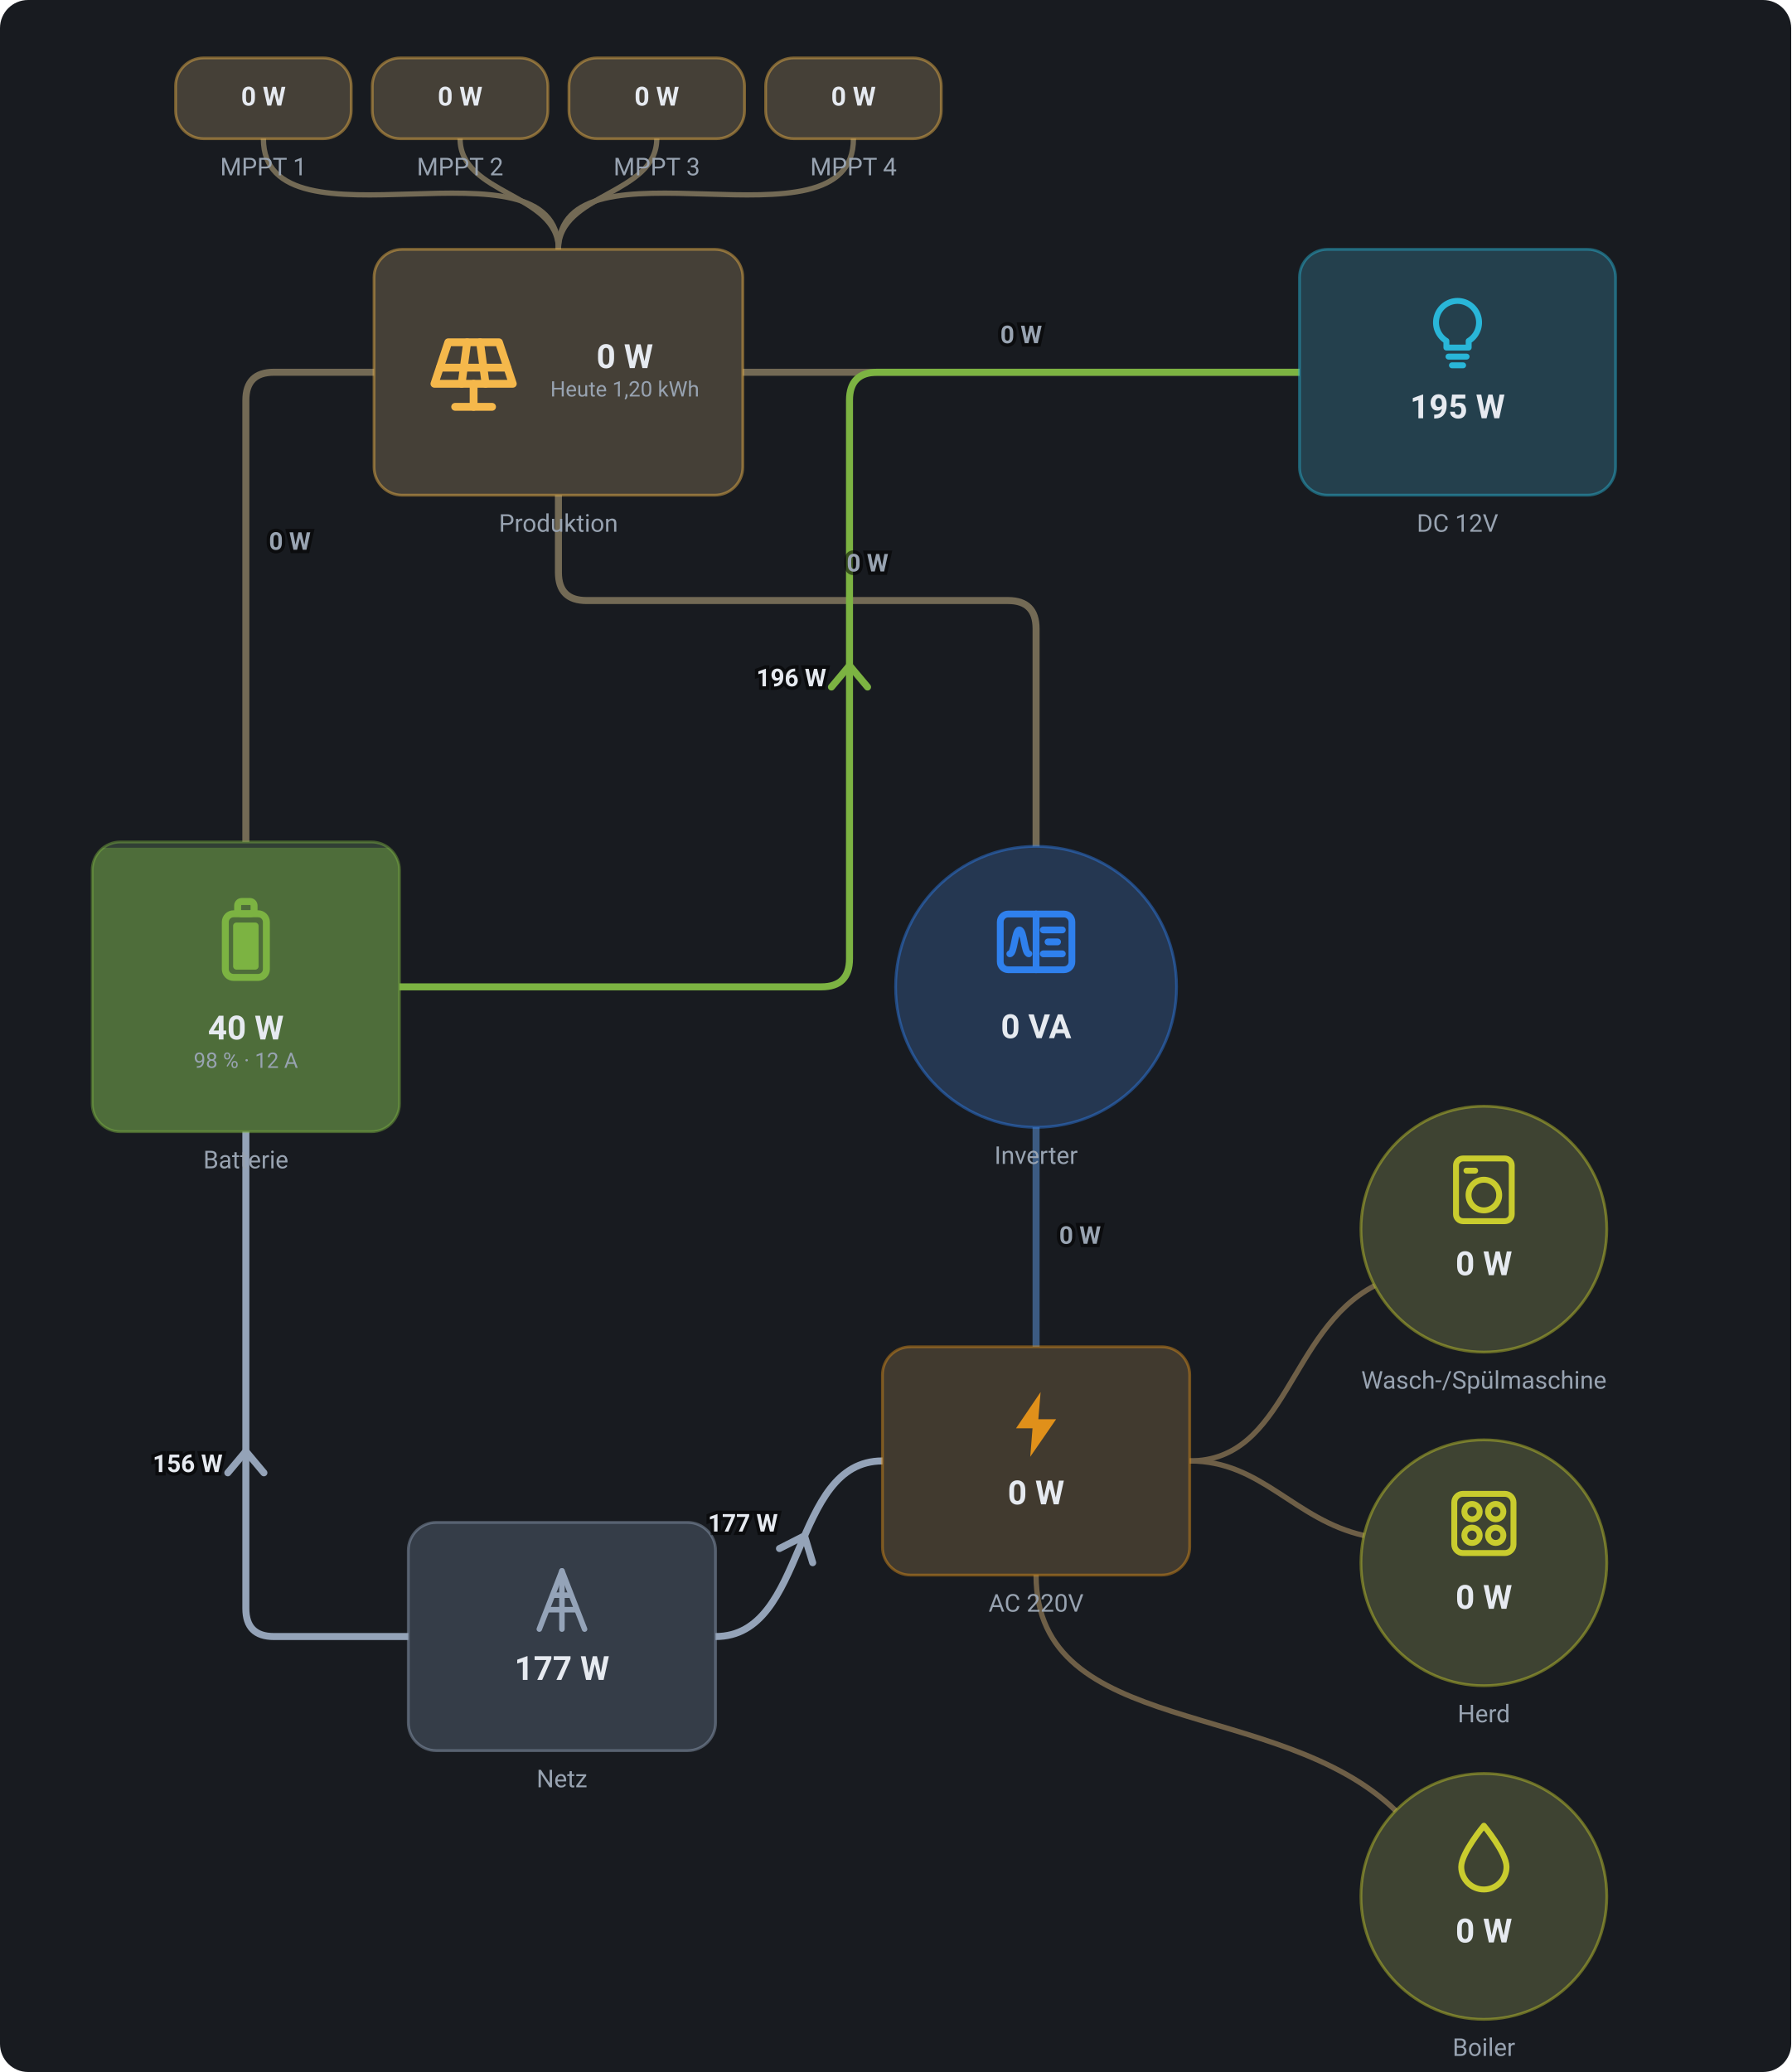
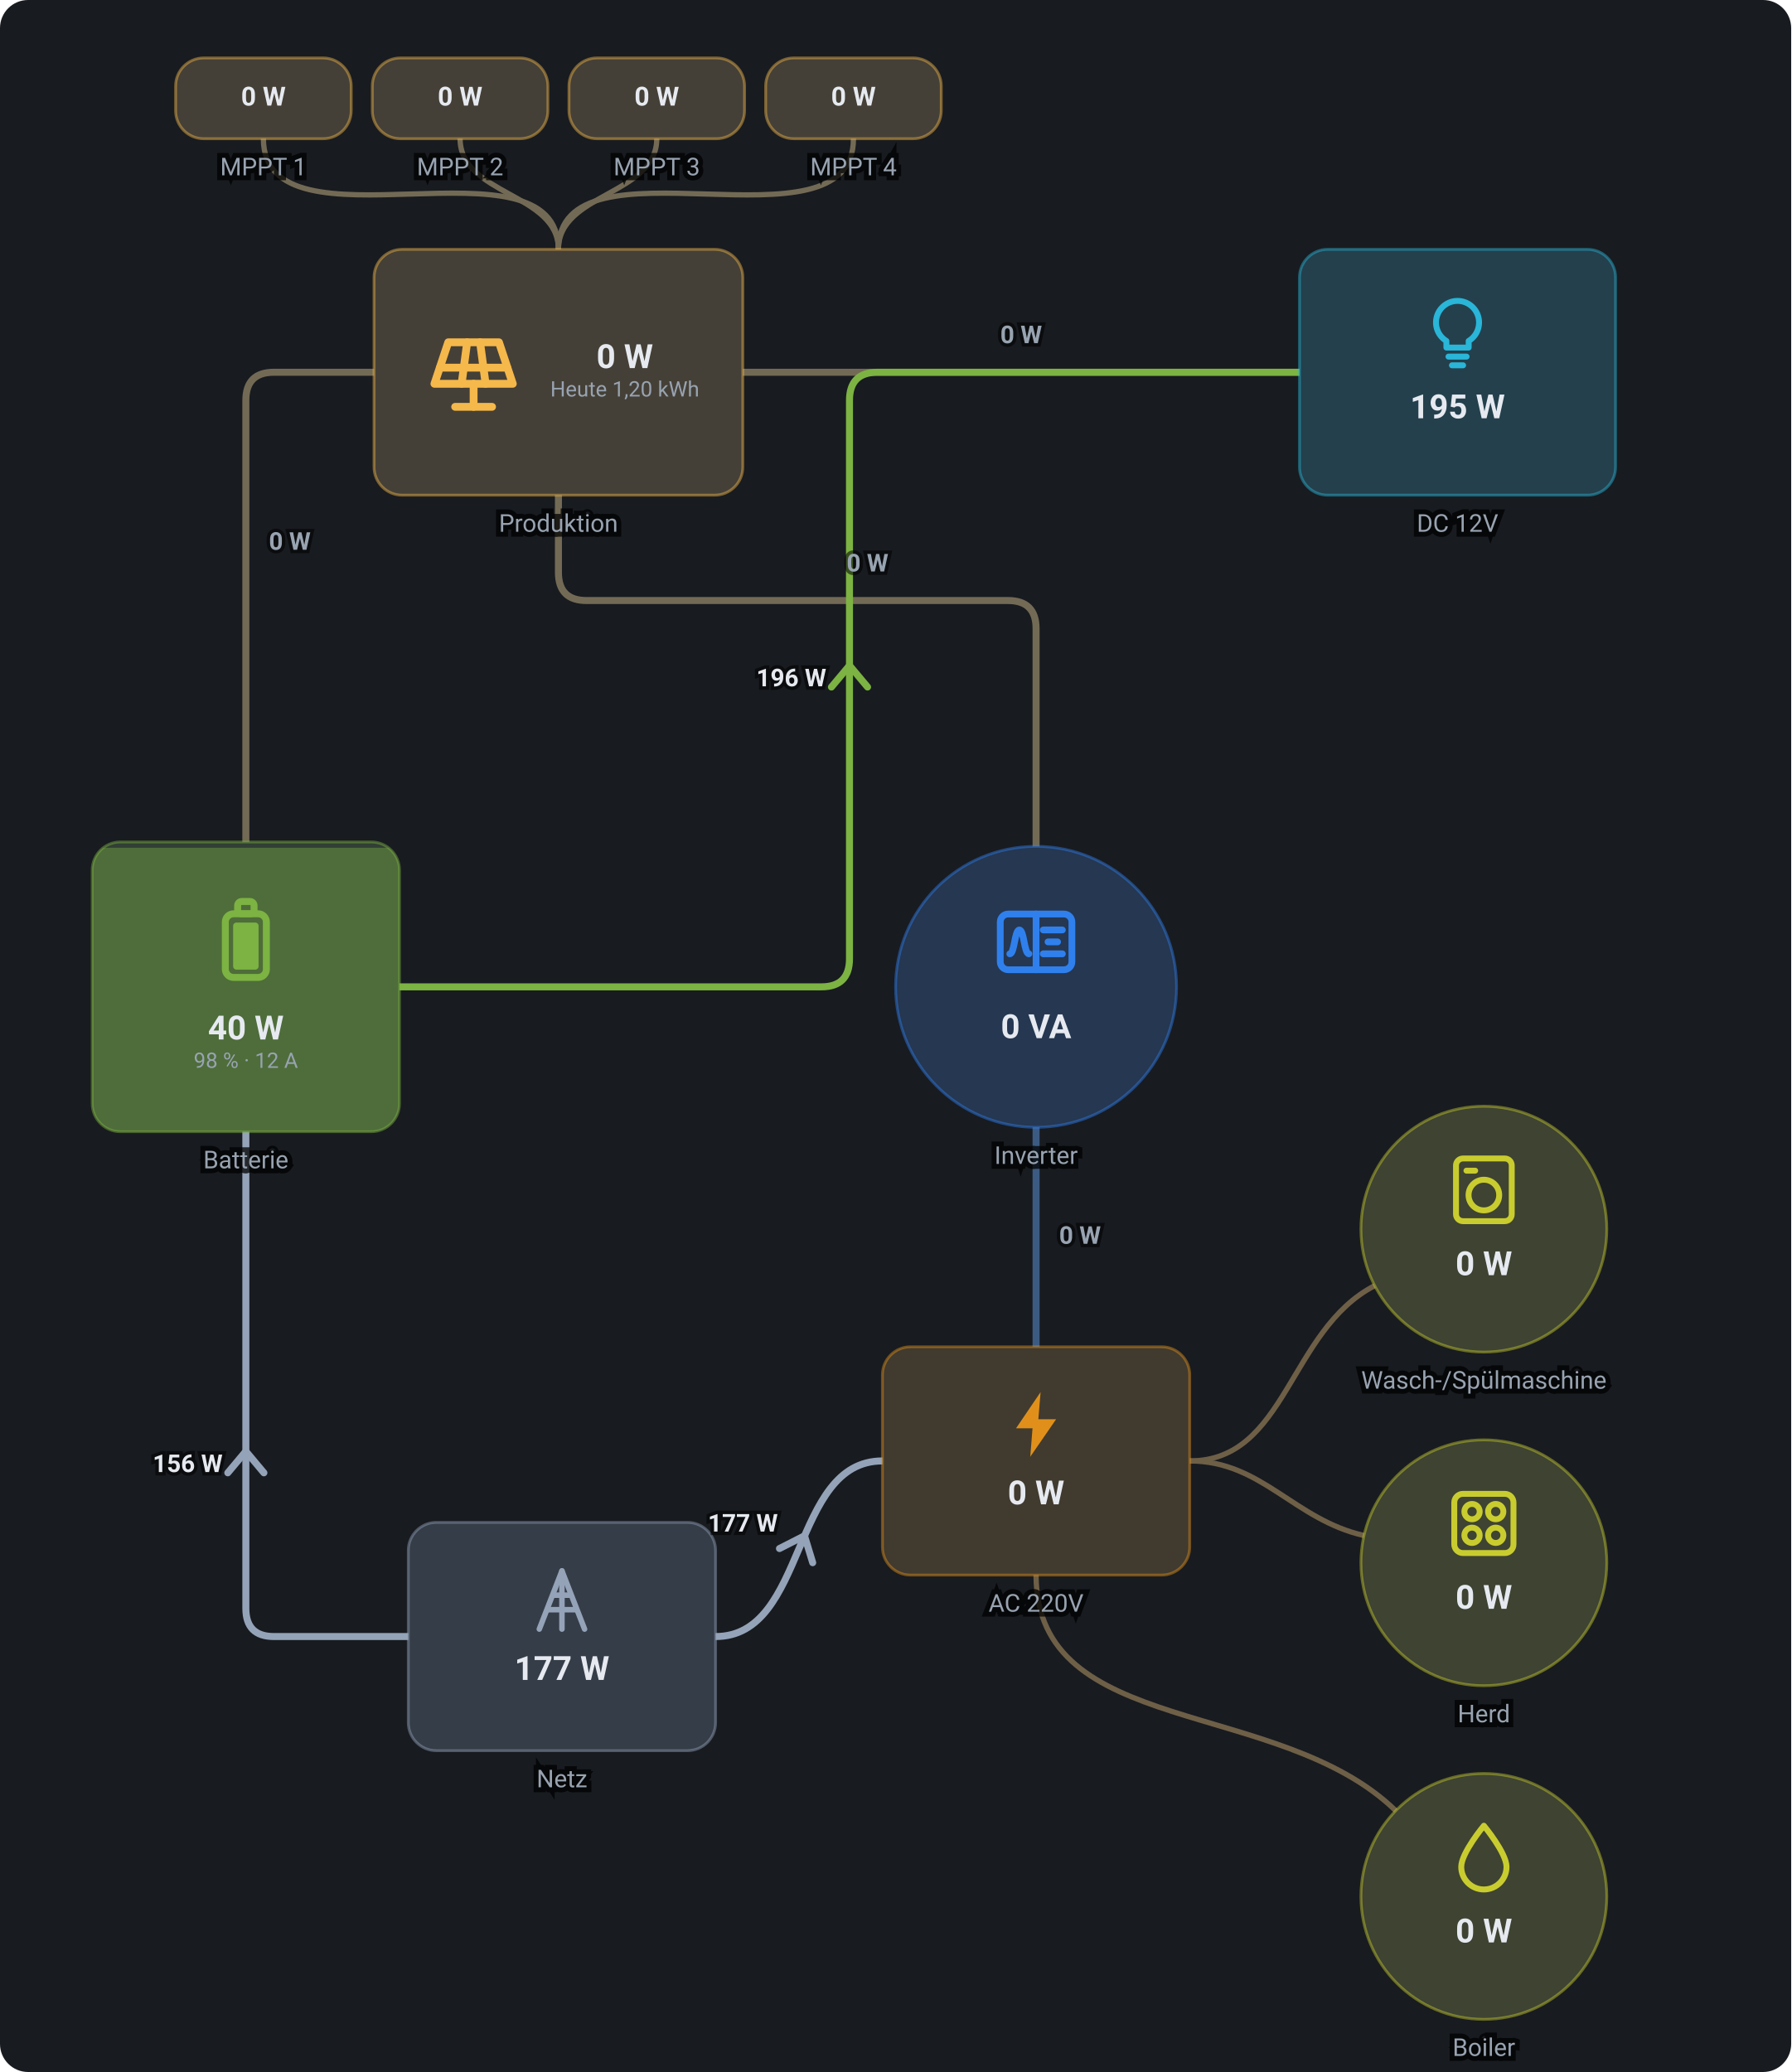
<svg xmlns="http://www.w3.org/2000/svg" font-family="system-ui, -apple-system, 'Segoe UI', Roboto, 'Helvetica Neue', Arial, sans-serif" class="ef-root ef-paused" viewBox="0 0 1020 1180" preserveAspectRatio="xMidYMid meet">
  <style>
.ef-root { display: block; width: 100%; height: 100%; }
.ef-dots {
    animation-name: ef-flow;
    animation-duration: var(--ef-dur, 1s);
    animation-timing-function: linear;
    animation-iteration-count: infinite;
}
.ef-paused .ef-dots { animation-play-state: paused; }
.ef-clickable { cursor: pointer; }
.ef-blink { animation: ef-blink 1.2s ease-in-out infinite; }
.ef-paused .ef-blink { animation-play-state: paused; }
@keyframes ef-blink { 50% { opacity: 0.35; } }
.ef-node-hit { fill: transparent; stroke: none; }
@keyframes ef-flow { to { stroke-dashoffset: var(--ef-shift, -26px); } }
@media (prefers-reduced-motion: reduce) {
    .ef-dots { animation-name: none; }
    .ef-blink { animation-name: none; }
}
</style>
  <rect x="0" y="0" width="1020" height="1180" rx="16" fill="#181B20" />
  <g class="ef-edges">
    <g>
      <path d="M150 79 C150 147.18 318 73.82 318 142" fill="none" stroke="rgb(115, 106, 85)" stroke-width="3" stroke-linecap="round" />
    </g>
    <g>
      <path d="M262 79 C262 111.03 318 109.97 318 142" fill="none" stroke="rgb(115, 106, 85)" stroke-width="3" stroke-linecap="round" />
    </g>
    <g>
      <path d="M374 79 C374 111.03 318 109.97 318 142" fill="none" stroke="rgb(115, 106, 85)" stroke-width="3" stroke-linecap="round" />
    </g>
    <g>
      <path d="M486 79 C486 147.18 318 73.82 318 142" fill="none" stroke="rgb(115, 106, 85)" stroke-width="3" stroke-linecap="round" />
    </g>
    <g>
      <path d="M423 212 L740 212" fill="none" stroke="rgb(115, 106, 85)" stroke-width="4" stroke-linecap="round" />
    </g>
    <g>
      <path d="M213 212 L156 212 Q140 212 140 228 L140 479.5" fill="none" stroke="rgb(115, 106, 85)" stroke-width="4" stroke-linecap="round" />
    </g>
    <g>
      <path d="M318 282 L318 326 Q318 342 334 342 L574 342 Q590 342 590 358 L590 482" fill="none" stroke="rgb(115, 106, 85)" stroke-width="4" stroke-linecap="round" />
    </g>
    <g>
      <path d="M227.5 562 L467.75 562 Q483.75 562 483.75 546 L483.75 228 Q483.75 212 499.75 212 L740 212" fill="none" stroke="#7CB342" stroke-width="4" stroke-linecap="round" />
      <path d="M494.03 391.26 L483.75 379 L473.47 391.26" fill="none" stroke="#7CB342" stroke-width="4" stroke-linecap="round" stroke-linejoin="round" />
    </g>
    <g>
      <path d="M232.5 932 L156 932 Q140 932 140 916 L140 644.5" fill="none" stroke="#94A3B8" stroke-width="4" stroke-linecap="round" />
      <path d="M150.28 838.76 L140 826.5 L129.72 838.76" fill="none" stroke="#94A3B8" stroke-width="4" stroke-linecap="round" stroke-linejoin="round" />
    </g>
    <g>
      <path d="M407.5 932 C459.91 932 450.09 832 502.5 832" fill="none" stroke="#94A3B8" stroke-width="4" stroke-linecap="round" />
      <path d="M462.79 889.95 L458.13 874.64 L443.87 881.89" fill="none" stroke="#94A3B8" stroke-width="4" stroke-linecap="round" stroke-linejoin="round" />
    </g>
    <g>
      <path d="M590 642 C590 689.5 590 719.5 590 767" fill="none" stroke="rgb(60, 91, 130)" stroke-width="4" stroke-linecap="round" />
    </g>
    <g>
      <path d="M677.5 832 C732.65 832 733.86 757.53 782.84 732.18" fill="none" stroke="rgb(110, 95, 71)" stroke-width="3" stroke-linecap="round" />
    </g>
    <g>
      <path d="M677.5 832 C718.52 832 736.74 865.38 776.74 874.47" fill="none" stroke="rgb(110, 95, 71)" stroke-width="3" stroke-linecap="round" />
    </g>
    <g>
      <path d="M590 897 C590 990.05 728.11 966.32 794.82 1031.2" fill="none" stroke="rgb(110, 95, 71)" stroke-width="3" stroke-linecap="round" />
    </g>
  </g>
  <g class="ef-nodes">
    <g>
      <rect x="100" y="33" width="100" height="46" rx="16" fill="#232A33" />
      <rect x="100" y="33" width="100" height="46" rx="16" fill="rgba(245, 184, 75, 0.16)" />
      <rect x="100" y="33" width="100" height="46" rx="16" fill="none" stroke="rgba(245, 184, 75, 0.45)" stroke-width="1.6" />
      <text x="150" y="56" text-anchor="middle" dominant-baseline="middle" font-size="15" font-weight="700" fill="#E6EAF0" style="user-select:none">0 W</text>
-       <text x="150" y="96" text-anchor="middle" dominant-baseline="middle" font-size="14" fill="#98A3B1" style="user-select:none">MPPT 1</text>
+       <text x="150" y="96" text-anchor="middle" dominant-baseline="middle" font-size="14" fill="#98A3B1" stroke="#000" stroke-width="5.6" stroke-opacity="0.75" paint-order="stroke" style="user-select:none">MPPT 1</text>
    </g>
    <g>
      <rect x="212" y="33" width="100" height="46" rx="16" fill="#232A33" />
      <rect x="212" y="33" width="100" height="46" rx="16" fill="rgba(245, 184, 75, 0.16)" />
      <rect x="212" y="33" width="100" height="46" rx="16" fill="none" stroke="rgba(245, 184, 75, 0.45)" stroke-width="1.6" />
      <text x="262" y="56" text-anchor="middle" dominant-baseline="middle" font-size="15" font-weight="700" fill="#E6EAF0" style="user-select:none">0 W</text>
-       <text x="262" y="96" text-anchor="middle" dominant-baseline="middle" font-size="14" fill="#98A3B1" style="user-select:none">MPPT 2</text>
+       <text x="262" y="96" text-anchor="middle" dominant-baseline="middle" font-size="14" fill="#98A3B1" stroke="#000" stroke-width="5.6" stroke-opacity="0.75" paint-order="stroke" style="user-select:none">MPPT 2</text>
    </g>
    <g>
      <rect x="324" y="33" width="100" height="46" rx="16" fill="#232A33" />
      <rect x="324" y="33" width="100" height="46" rx="16" fill="rgba(245, 184, 75, 0.16)" />
      <rect x="324" y="33" width="100" height="46" rx="16" fill="none" stroke="rgba(245, 184, 75, 0.45)" stroke-width="1.6" />
      <text x="374" y="56" text-anchor="middle" dominant-baseline="middle" font-size="15" font-weight="700" fill="#E6EAF0" style="user-select:none">0 W</text>
-       <text x="374" y="96" text-anchor="middle" dominant-baseline="middle" font-size="14" fill="#98A3B1" style="user-select:none">MPPT 3</text>
+       <text x="374" y="96" text-anchor="middle" dominant-baseline="middle" font-size="14" fill="#98A3B1" stroke="#000" stroke-width="5.6" stroke-opacity="0.75" paint-order="stroke" style="user-select:none">MPPT 3</text>
    </g>
    <g>
      <rect x="436" y="33" width="100" height="46" rx="16" fill="#232A33" />
      <rect x="436" y="33" width="100" height="46" rx="16" fill="rgba(245, 184, 75, 0.16)" />
      <rect x="436" y="33" width="100" height="46" rx="16" fill="none" stroke="rgba(245, 184, 75, 0.45)" stroke-width="1.6" />
      <text x="486" y="56" text-anchor="middle" dominant-baseline="middle" font-size="15" font-weight="700" fill="#E6EAF0" style="user-select:none">0 W</text>
-       <text x="486" y="96" text-anchor="middle" dominant-baseline="middle" font-size="14" fill="#98A3B1" style="user-select:none">MPPT 4</text>
+       <text x="486" y="96" text-anchor="middle" dominant-baseline="middle" font-size="14" fill="#98A3B1" stroke="#000" stroke-width="5.6" stroke-opacity="0.75" paint-order="stroke" style="user-select:none">MPPT 4</text>
    </g>
    <g>
      <rect x="213" y="142" width="210" height="140" rx="16" fill="#232A33" />
      <rect x="213" y="142" width="210" height="140" rx="16" fill="rgba(245, 184, 75, 0.16)" />
      <rect x="213" y="142" width="210" height="140" rx="16" fill="none" stroke="rgba(245, 184, 75, 0.45)" stroke-width="1.6" />
      <g transform="translate(238.2 180.5) scale(2.625)" fill="none" stroke="#F5B84B" stroke-width="1.7" stroke-linecap="round" stroke-linejoin="round">
        <path d="M3.5 14.5 L6.5 5.5 H17.5 L20.5 14.5 Z" />
        <path d="M4.7 11 H19.3" />
        <path d="M10.6 5.5 L9.4 14.5" />
        <path d="M13.4 5.5 L14.6 14.5" />
        <path d="M12 14.5 V19.5" />
        <path d="M8 19.5 H16" />
      </g>
      <text x="355.8" y="204.4" text-anchor="middle" dominant-baseline="middle" font-size="19" font-weight="700" fill="#E6EAF0" style="user-select:none">0 W</text>
      <text x="355.8" y="222.45" text-anchor="middle" dominant-baseline="middle" font-size="12.16" fill="#98A3B1" style="user-select:none">Heute 1,20 kWh</text>
-       <text x="318" y="299" text-anchor="middle" dominant-baseline="middle" font-size="14" fill="#98A3B1" style="user-select:none">Produktion</text>
+       <text x="318" y="299" text-anchor="middle" dominant-baseline="middle" font-size="14" fill="#98A3B1" stroke="#000" stroke-width="5.6" stroke-opacity="0.75" paint-order="stroke" style="user-select:none">Produktion</text>
    </g>
    <g>
      <rect x="740" y="142" width="180" height="140" rx="16" fill="#232A33" />
      <rect x="740" y="142" width="180" height="140" rx="16" fill="rgba(41, 182, 216, 0.16)" />
      <rect x="740" y="142" width="180" height="140" rx="16" fill="none" stroke="rgba(41, 182, 216, 0.45)" stroke-width="1.6" />
      <g transform="translate(806.2 165.8) scale(1.983333)" fill="none" stroke="#29B6D8" stroke-width="1.7" stroke-linecap="round" stroke-linejoin="round">
        <path d="M12 2.8 A6.2 6.2 0 0 1 15.2 14.3 V16.2 H8.8 V14.3 A6.2 6.2 0 0 1 12 2.8 Z" />
        <path d="M9.4 18.8 H14.6" />
        <path d="M10.4 21.3 H13.6" />
      </g>
      <text x="830" y="233" text-anchor="middle" dominant-baseline="middle" font-size="19" font-weight="700" fill="#E6EAF0" style="user-select:none">195 W</text>
-       <text x="830" y="299" text-anchor="middle" dominant-baseline="middle" font-size="14" fill="#98A3B1" style="user-select:none">DC 12V</text>
+       <text x="830" y="299" text-anchor="middle" dominant-baseline="middle" font-size="14" fill="#98A3B1" stroke="#000" stroke-width="5.6" stroke-opacity="0.75" paint-order="stroke" style="user-select:none">DC 12V</text>
    </g>
    <g>
      <rect x="52.5" y="479.5" width="175" height="165" rx="16" fill="#232A33" />
      <rect x="52.5" y="479.5" width="175" height="165" rx="16" fill="rgba(124, 179, 66, 0.16)" />
      <clipPath id="ef-clip-_R_1nh_">
        <rect x="52.5" y="479.5" width="175" height="165" rx="16" />
      </clipPath>
      <g clip-path="url(#ef-clip-_R_1nh_)">
        <rect x="52.5" y="482.8" width="175" height="161.7" fill="rgba(124, 179, 66, 0.4)" />
      </g>
      <rect x="52.5" y="479.5" width="175" height="165" rx="16" fill="none" stroke="rgba(124, 179, 66, 0.45)" stroke-width="1.6" />
      <g transform="translate(111.95 507.55) scale(2.3375)" fill="none" stroke="#7CB342" stroke-width="1.7" stroke-linecap="round" stroke-linejoin="round">
        <rect x="7" y="5.5" width="10" height="15.5" rx="2" />
        <rect x="10" y="2.5" width="4" height="3" rx="1" />
        <rect x="8.9" y="7.634" width="6.2" height="11.466" rx="0.8" fill="#7CB342" stroke="none" />
      </g>
      <text x="140" y="586.75" text-anchor="middle" dominant-baseline="middle" font-size="19" font-weight="700" fill="#E6EAF0" style="user-select:none">40 W</text>
      <text x="140" y="604.8" text-anchor="middle" dominant-baseline="middle" font-size="12.16" fill="#98A3B1" style="user-select:none">98 %  ·  12 A</text>
-       <text x="140" y="661.5" text-anchor="middle" dominant-baseline="middle" font-size="14" fill="#98A3B1" style="user-select:none">Batterie</text>
+       <text x="140" y="661.5" text-anchor="middle" dominant-baseline="middle" font-size="14" fill="#98A3B1" stroke="#000" stroke-width="5.6" stroke-opacity="0.75" paint-order="stroke" style="user-select:none">Batterie</text>
    </g>
    <g class="ef-clickable">
      <ellipse cx="590" cy="562" rx="80" ry="80" fill="#232A33" />
      <ellipse cx="590" cy="562" rx="80" ry="80" fill="rgba(47, 128, 237, 0.16)" />
      <ellipse cx="590" cy="562" rx="80" ry="80" fill="none" stroke="rgba(47, 128, 237, 0.45)" stroke-width="1.6" />
      <g transform="translate(562.8 509.2) scale(2.266667)" fill="none" stroke="#2F80ED" stroke-width="1.7" stroke-linecap="round" stroke-linejoin="round">
        <rect x="3" y="5" width="18" height="14" rx="2" />
        <path d="M12 5 V19" />
        <path d="M5.4 15 C6.6 15 6.6 9 7.8 9 C9 9 9 15 10.2 15" />
        <path d="M13.8 9 H18.6" />
        <path d="M13.8 15 H18.6" />
        <path d="M15 12 H17.4" />
      </g>
      <text x="590" y="586" text-anchor="middle" dominant-baseline="middle" font-size="19" font-weight="700" fill="#E6EAF0" style="user-select:none">0 VA</text>
-       <text x="590" y="659" text-anchor="middle" dominant-baseline="middle" font-size="14" fill="#98A3B1" style="user-select:none">Inverter</text>
+       <text x="590" y="659" text-anchor="middle" dominant-baseline="middle" font-size="14" fill="#98A3B1" stroke="#000" stroke-width="5.6" stroke-opacity="0.75" paint-order="stroke" style="user-select:none">Inverter</text>
      <rect class="ef-node-hit" x="510" y="482" width="160" height="160" rx="80" />
    </g>
    <g>
      <rect x="502.5" y="767" width="175" height="130" rx="16" fill="#232A33" />
      <rect x="502.5" y="767" width="175" height="130" rx="16" fill="rgba(224, 144, 26, 0.16)" />
      <rect x="502.5" y="767" width="175" height="130" rx="16" fill="none" stroke="rgba(224, 144, 26, 0.45)" stroke-width="1.6" />
      <g transform="translate(567.9 789.1) scale(1.841667)" fill="#E0901A" stroke="none" stroke-width="0" stroke-linecap="round" stroke-linejoin="round">
        <path d="M13.4 2 L5.8 13.2 H10.9 L10.2 22 L18.2 10.4 H12.7 Z" />
      </g>
      <text x="590" y="851.5" text-anchor="middle" dominant-baseline="middle" font-size="19" font-weight="700" fill="#E6EAF0" style="user-select:none">0 W</text>
-       <text x="590" y="914" text-anchor="middle" dominant-baseline="middle" font-size="14" fill="#98A3B1" style="user-select:none">AC 220V</text>
+       <text x="590" y="914" text-anchor="middle" dominant-baseline="middle" font-size="14" fill="#98A3B1" stroke="#000" stroke-width="5.6" stroke-opacity="0.75" paint-order="stroke" style="user-select:none">AC 220V</text>
    </g>
    <g>
      <rect x="232.5" y="867" width="175" height="130" rx="16" fill="#232A33" />
      <rect x="232.5" y="867" width="175" height="130" rx="16" fill="rgba(148, 163, 184, 0.16)" />
      <rect x="232.5" y="867" width="175" height="130" rx="16" fill="none" stroke="rgba(148, 163, 184, 0.45)" stroke-width="1.6" />
      <g transform="translate(297.9 889.1) scale(1.841667)" fill="none" stroke="#94A3B8" stroke-width="1.7" stroke-linecap="round" stroke-linejoin="round">
        <path d="M5 21 L12 3 L19 21" />
        <path d="M12 3 V21" />
        <path d="M7.6 15 H16.4" />
        <path d="M9.3 10.5 H14.7" />
      </g>
      <text x="320" y="951.5" text-anchor="middle" dominant-baseline="middle" font-size="19" font-weight="700" fill="#E6EAF0" style="user-select:none">177 W</text>
-       <text x="320" y="1014" text-anchor="middle" dominant-baseline="middle" font-size="14" fill="#98A3B1" style="user-select:none">Netz</text>
+       <text x="320" y="1014" text-anchor="middle" dominant-baseline="middle" font-size="14" fill="#98A3B1" stroke="#000" stroke-width="5.6" stroke-opacity="0.75" paint-order="stroke" style="user-select:none">Netz</text>
    </g>
    <g>
      <ellipse cx="845" cy="700" rx="70" ry="70" fill="#232A33" />
      <ellipse cx="845" cy="700" rx="70" ry="70" fill="rgba(201, 204, 46, 0.16)" />
      <ellipse cx="845" cy="700" rx="70" ry="70" fill="none" stroke="rgba(201, 204, 46, 0.45)" stroke-width="1.6" />
      <g transform="translate(821.2 653.8) scale(1.983333)" fill="none" stroke="#C9CC2E" stroke-width="1.7" stroke-linecap="round" stroke-linejoin="round">
        <rect x="4" y="3" width="16" height="18" rx="2" />
        <circle cx="12" cy="13.5" r="4.4" />
        <path d="M7 6.5 H9.5" />
      </g>
      <text x="845" y="721" text-anchor="middle" dominant-baseline="middle" font-size="19" font-weight="700" fill="#E6EAF0" style="user-select:none">0 W</text>
-       <text x="845" y="787" text-anchor="middle" dominant-baseline="middle" font-size="14" fill="#98A3B1" style="user-select:none">Wasch-/Spülmaschine</text>
+       <text x="845" y="787" text-anchor="middle" dominant-baseline="middle" font-size="14" fill="#98A3B1" stroke="#000" stroke-width="5.6" stroke-opacity="0.75" paint-order="stroke" style="user-select:none">Wasch-/Spülmaschine</text>
    </g>
    <g>
      <ellipse cx="845" cy="890" rx="70" ry="70" fill="#232A33" />
      <ellipse cx="845" cy="890" rx="70" ry="70" fill="rgba(201, 204, 46, 0.16)" />
      <ellipse cx="845" cy="890" rx="70" ry="70" fill="none" stroke="rgba(201, 204, 46, 0.45)" stroke-width="1.6" />
      <g transform="translate(821.2 843.8) scale(1.983333)" fill="none" stroke="#C9CC2E" stroke-width="1.7" stroke-linecap="round" stroke-linejoin="round">
        <rect x="3.5" y="3.5" width="17" height="17" rx="2.5" />
        <circle cx="8.6" cy="8.6" r="2.2" />
        <circle cx="15.4" cy="8.6" r="2.2" />
        <circle cx="8.6" cy="15.4" r="2.2" />
        <circle cx="15.4" cy="15.4" r="2.2" />
      </g>
      <text x="845" y="911" text-anchor="middle" dominant-baseline="middle" font-size="19" font-weight="700" fill="#E6EAF0" style="user-select:none">0 W</text>
-       <text x="845" y="977" text-anchor="middle" dominant-baseline="middle" font-size="14" fill="#98A3B1" style="user-select:none">Herd</text>
+       <text x="845" y="977" text-anchor="middle" dominant-baseline="middle" font-size="14" fill="#98A3B1" stroke="#000" stroke-width="5.6" stroke-opacity="0.75" paint-order="stroke" style="user-select:none">Herd</text>
    </g>
    <g>
      <ellipse cx="845" cy="1080" rx="70" ry="70" fill="#232A33" />
      <ellipse cx="845" cy="1080" rx="70" ry="70" fill="rgba(201, 204, 46, 0.16)" />
      <ellipse cx="845" cy="1080" rx="70" ry="70" fill="none" stroke="rgba(201, 204, 46, 0.45)" stroke-width="1.6" />
      <g transform="translate(821.2 1033.8) scale(1.983333)" fill="none" stroke="#C9CC2E" stroke-width="1.7" stroke-linecap="round" stroke-linejoin="round">
        <path d="M12 3 C12 3 5.5 10.8 5.5 14.8 A6.5 6.5 0 0 0 18.5 14.8 C18.5 10.8 12 3 12 3 Z" />
      </g>
      <text x="845" y="1101" text-anchor="middle" dominant-baseline="middle" font-size="19" font-weight="700" fill="#E6EAF0" style="user-select:none">0 W</text>
-       <text x="845" y="1167" text-anchor="middle" dominant-baseline="middle" font-size="14" fill="#98A3B1" style="user-select:none">Boiler</text>
+       <text x="845" y="1167" text-anchor="middle" dominant-baseline="middle" font-size="14" fill="#98A3B1" stroke="#000" stroke-width="5.6" stroke-opacity="0.75" paint-order="stroke" style="user-select:none">Boiler</text>
    </g>
  </g>
  <g class="ef-edge-labels">
    <text x="581.5" y="191.6" text-anchor="middle" dominant-baseline="middle" font-size="14" font-weight="600" fill="#98A3B1" stroke="#000" stroke-width="3.92" stroke-opacity="0.55" paint-order="stroke" style="pointer-events:none;user-select:none">0 W</text>
    <text x="165.02" y="309.25" text-anchor="middle" dominant-baseline="middle" font-size="14" font-weight="600" fill="#98A3B1" stroke="#000" stroke-width="3.92" stroke-opacity="0.55" paint-order="stroke" style="pointer-events:none;user-select:none">0 W</text>
    <text x="494" y="321.6" text-anchor="middle" dominant-baseline="middle" font-size="14" font-weight="600" fill="#98A3B1" stroke="#000" stroke-width="3.92" stroke-opacity="0.55" paint-order="stroke" style="pointer-events:none;user-select:none">0 W</text>
    <text x="450.61" y="387" text-anchor="middle" dominant-baseline="middle" font-size="14" font-weight="600" fill="#E6EAF0" stroke="#000" stroke-width="3.92" stroke-opacity="0.55" paint-order="stroke" style="pointer-events:none;user-select:none">196 W</text>
    <text x="106.86" y="834.5" text-anchor="middle" dominant-baseline="middle" font-size="14" font-weight="600" fill="#E6EAF0" stroke="#000" stroke-width="3.92" stroke-opacity="0.55" paint-order="stroke" style="pointer-events:none;user-select:none">156 W</text>
    <text x="423.037" y="868.388" text-anchor="middle" dominant-baseline="middle" font-size="14" font-weight="600" fill="#E6EAF0" stroke="#000" stroke-width="3.92" stroke-opacity="0.55" paint-order="stroke" style="pointer-events:none;user-select:none">177 W</text>
    <text x="615.02" y="704.5" text-anchor="middle" dominant-baseline="middle" font-size="14" font-weight="600" fill="#98A3B1" stroke="#000" stroke-width="3.92" stroke-opacity="0.55" paint-order="stroke" style="pointer-events:none;user-select:none">0 W</text>
  </g>
</svg>
